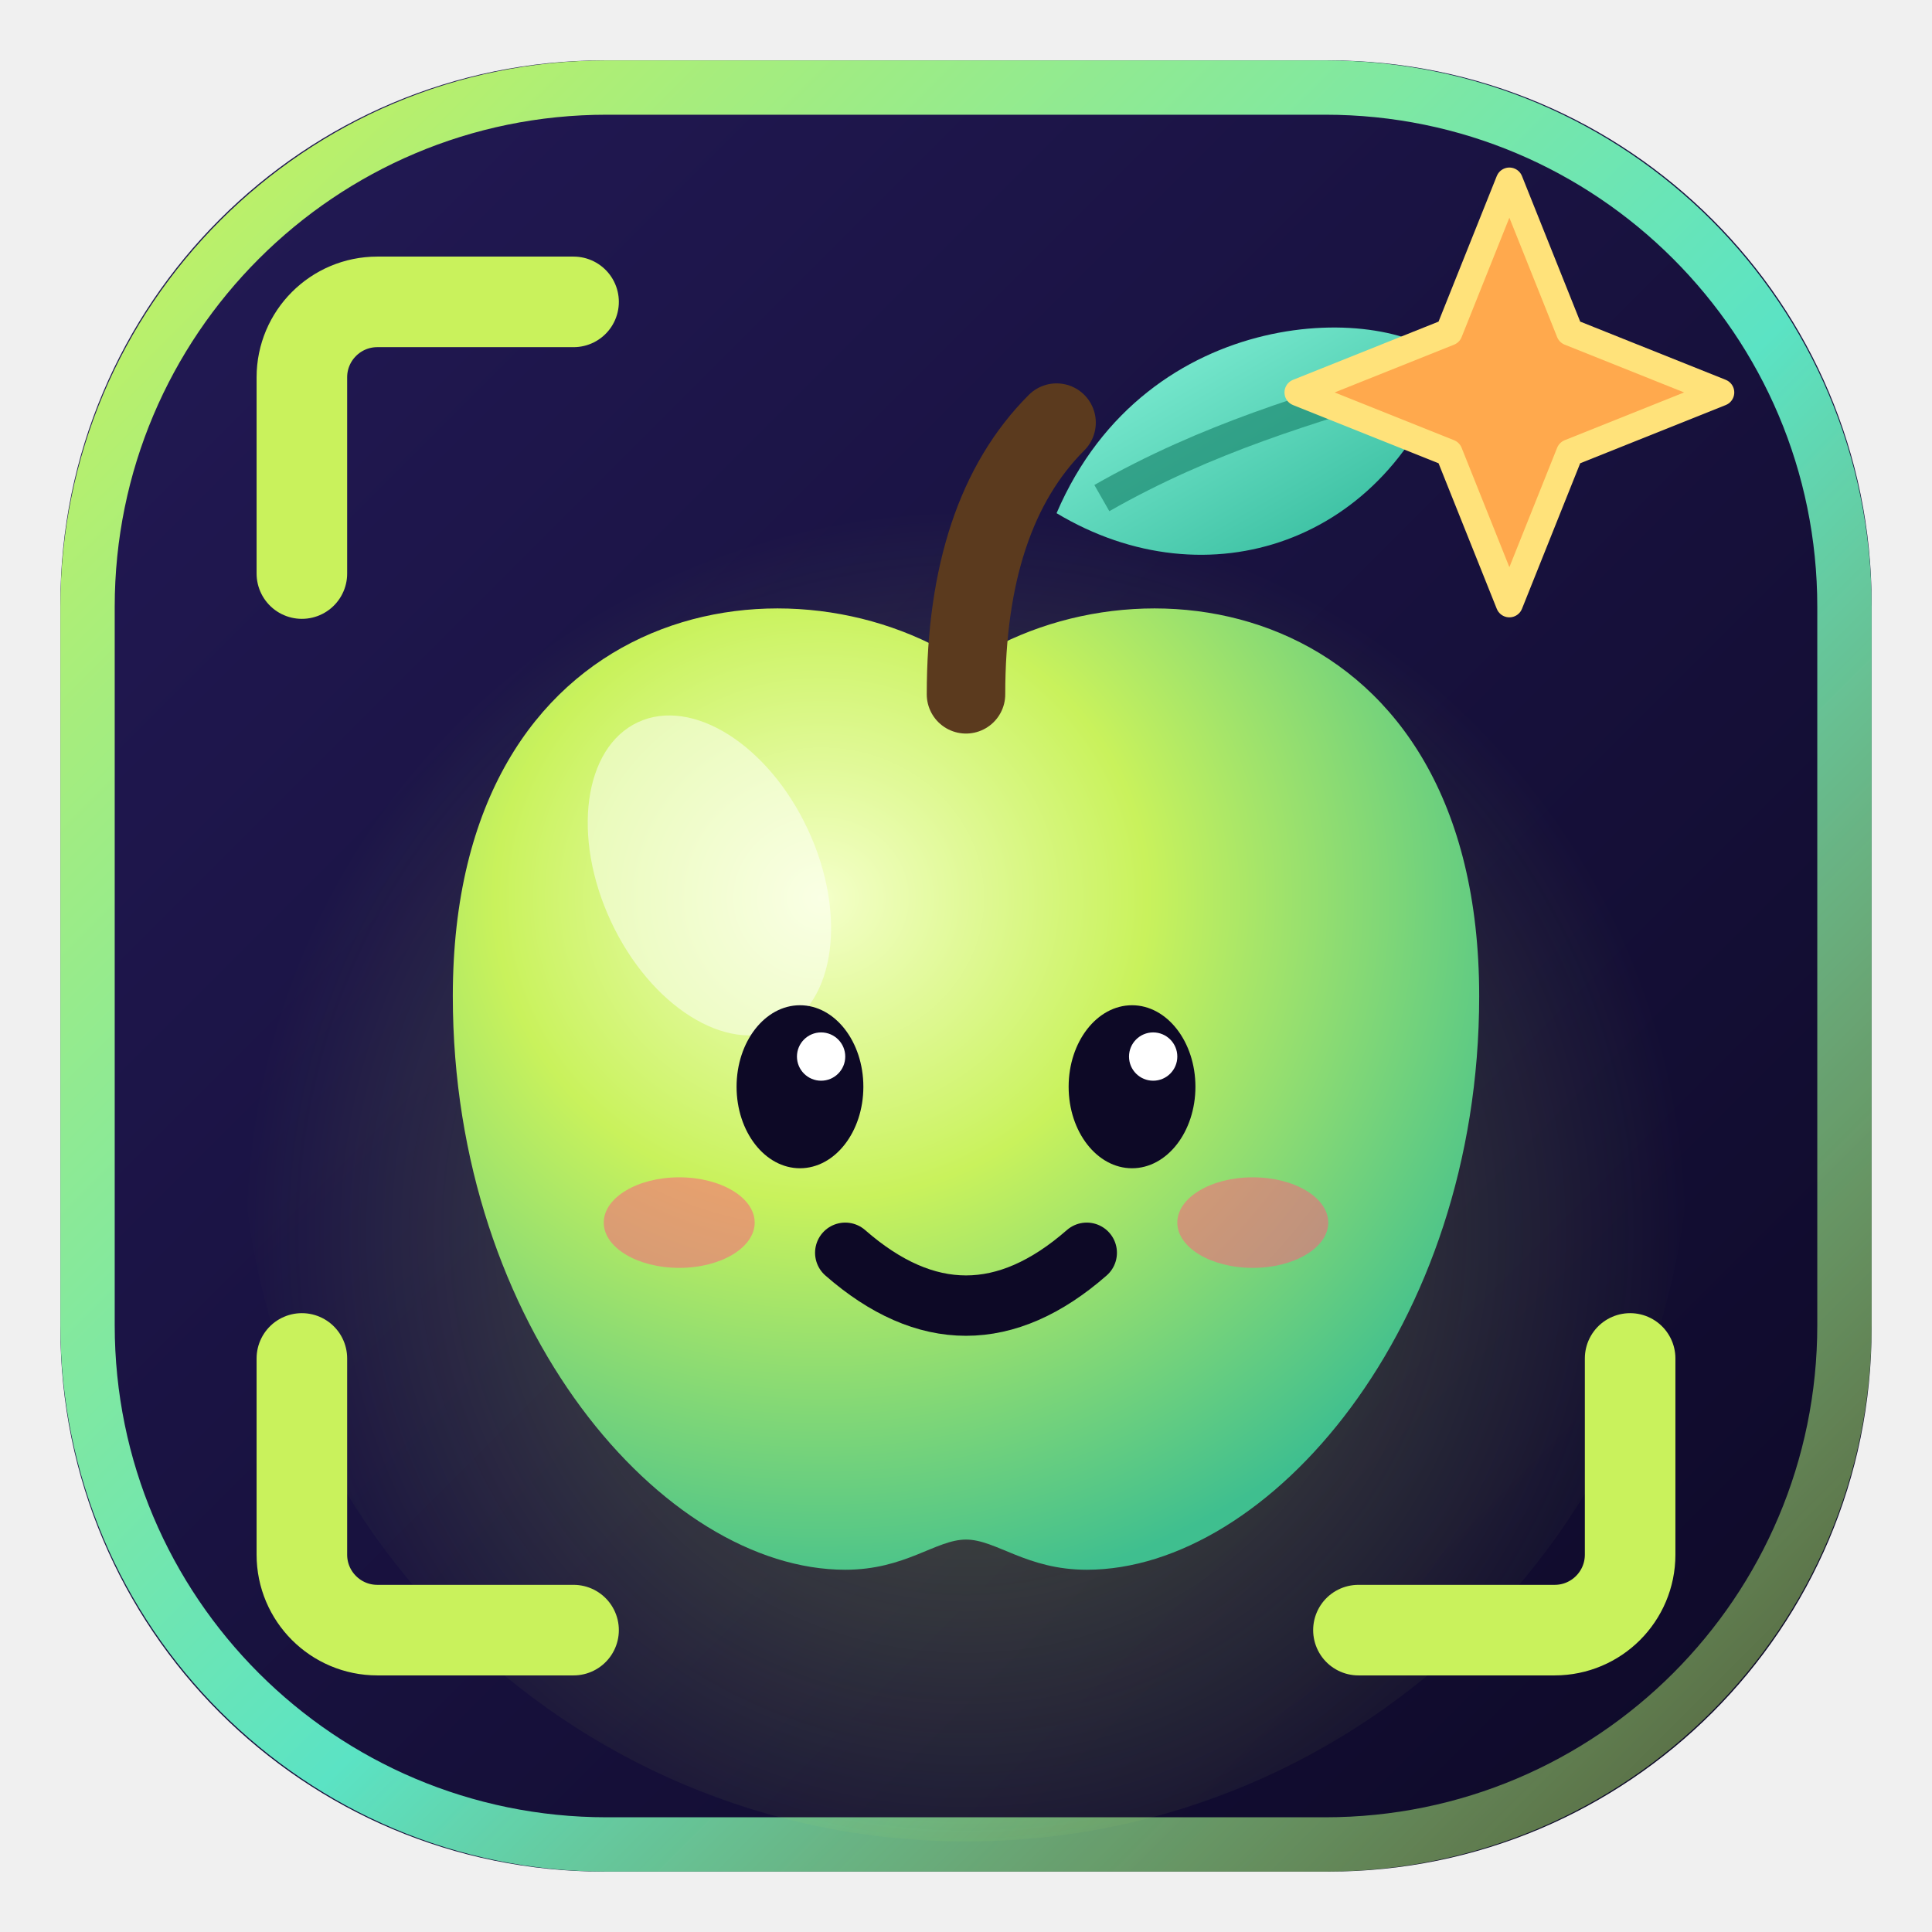
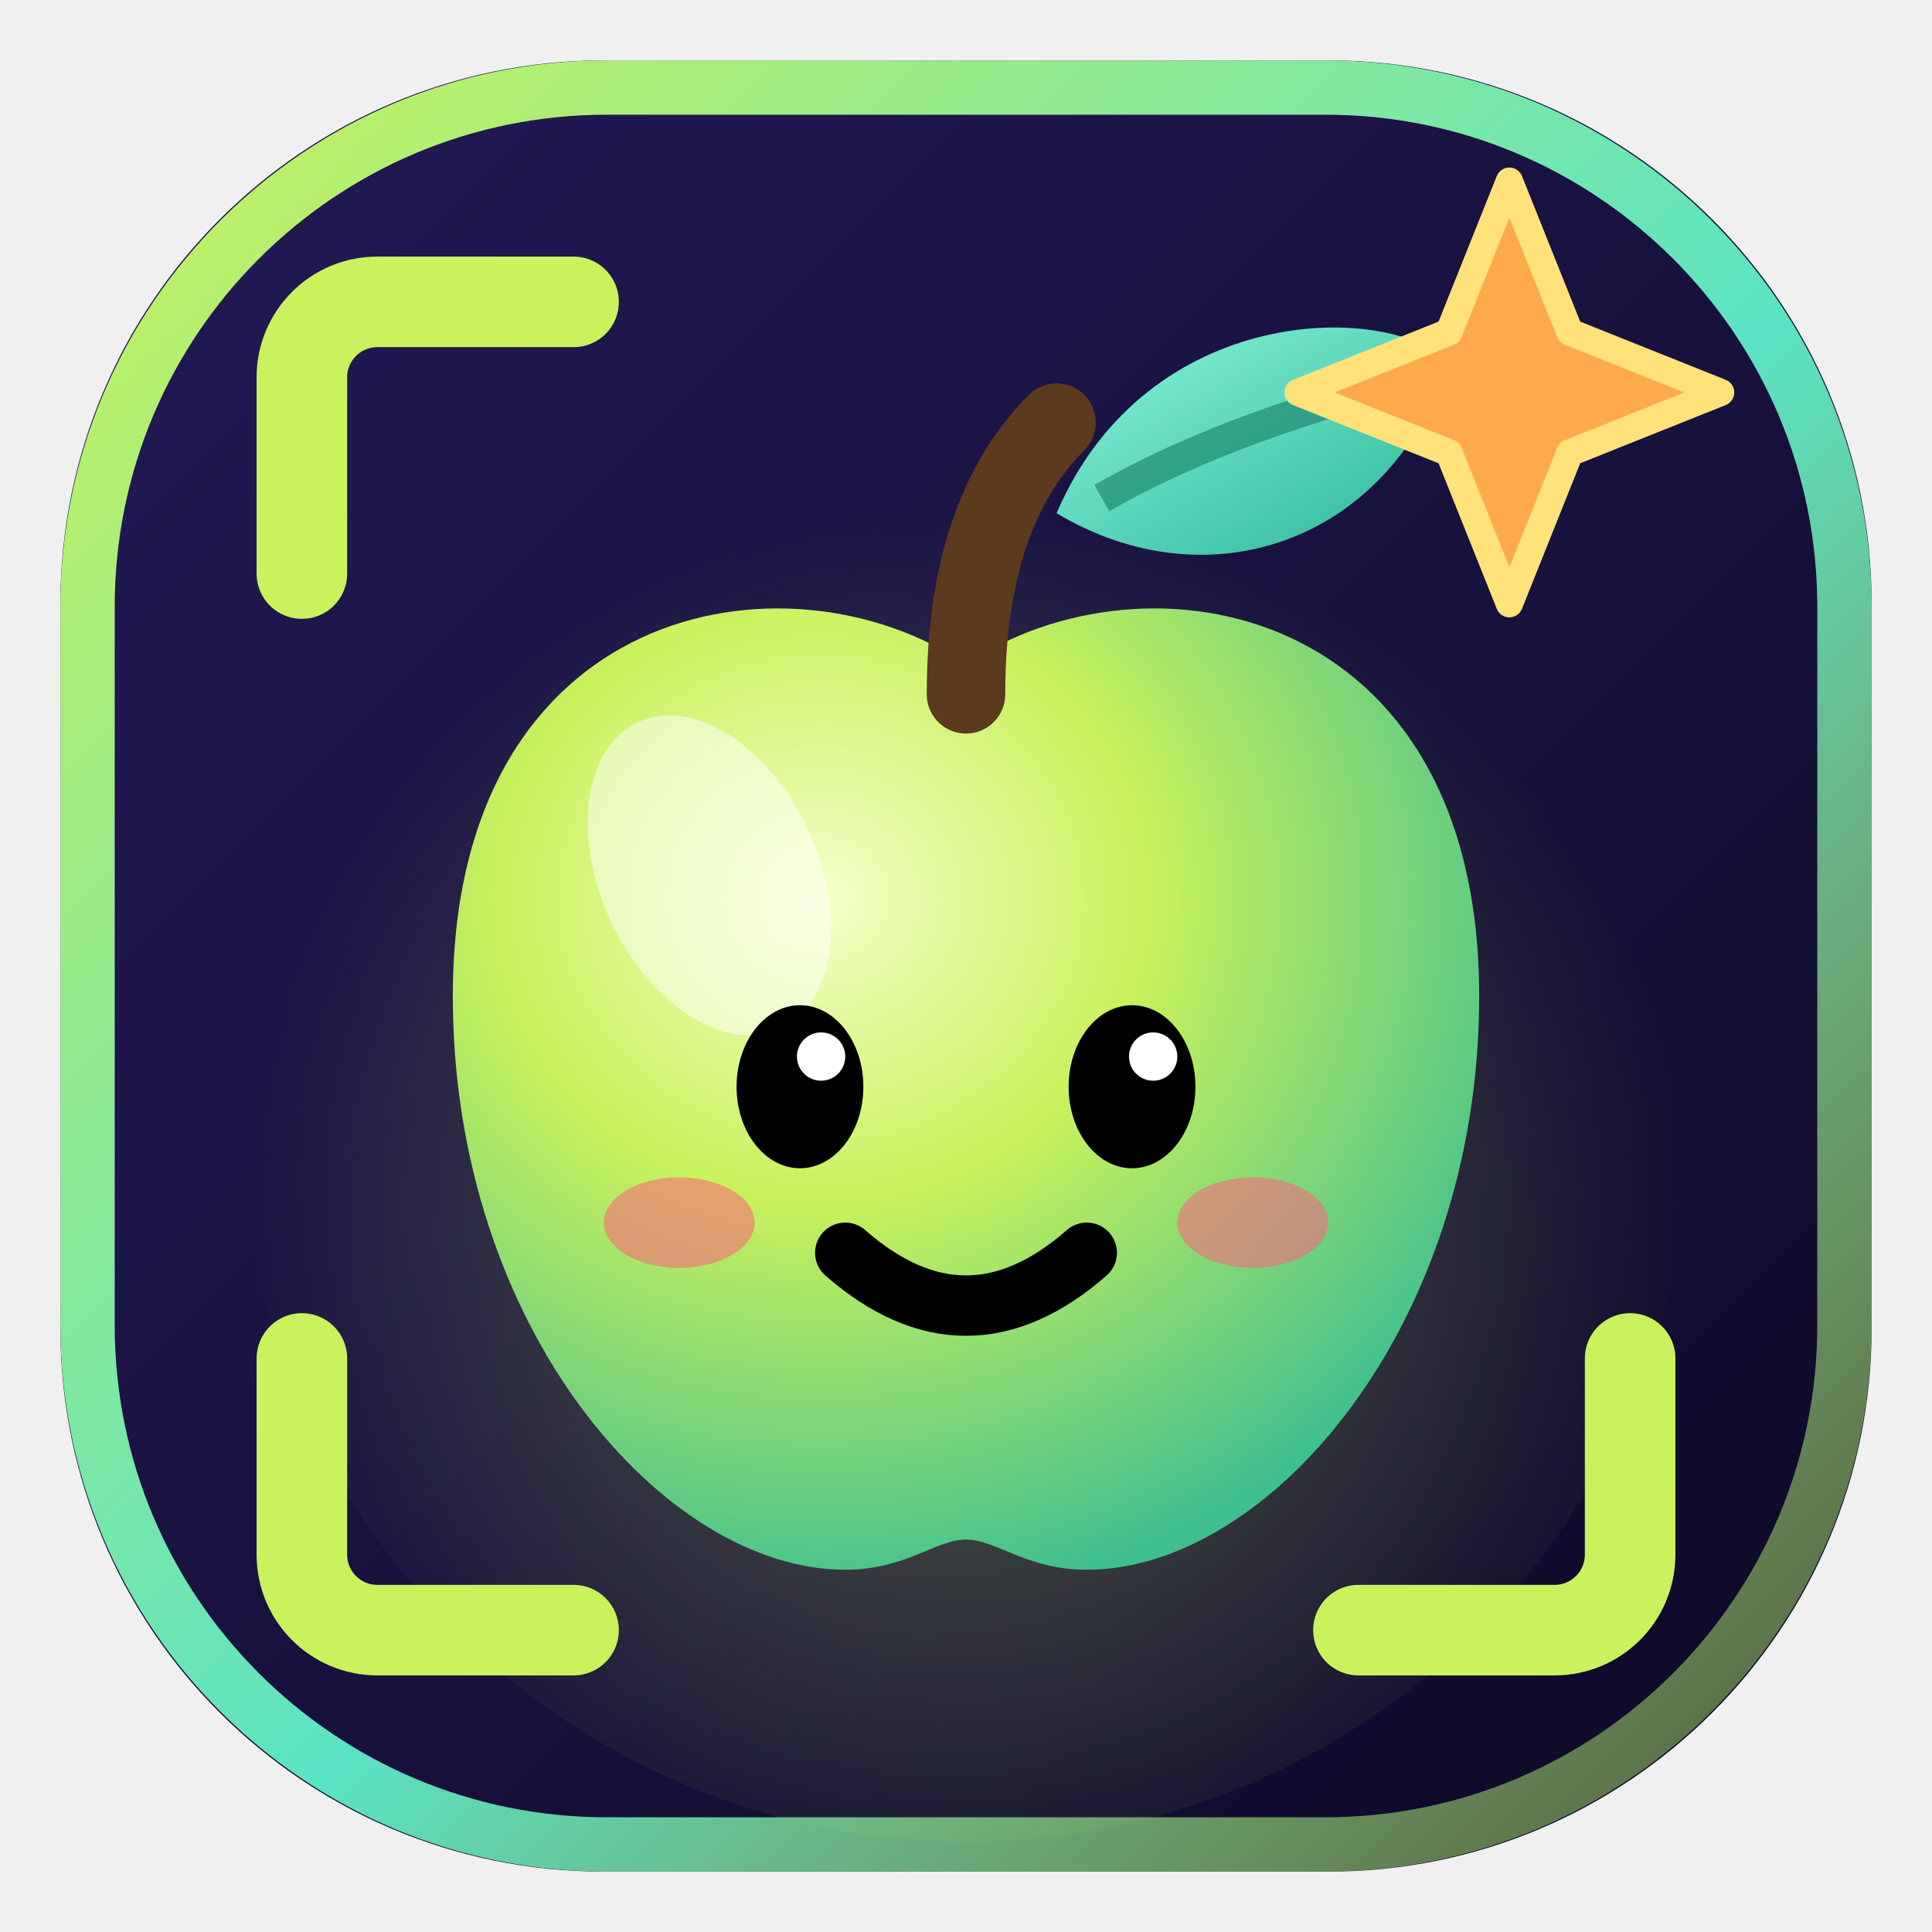
<svg xmlns="http://www.w3.org/2000/svg" viewBox="0 0 64 64">
  <defs>
    <linearGradient id="tile" x1="0" y1="0" x2="1" y2="1">
      <stop offset="0" stop-color="#231A57" />
      <stop offset="1" stop-color="#0D0926" />
    </linearGradient>
    <linearGradient id="rim" x1="0" y1="0" x2="1" y2="1">
      <stop offset="0" stop-color="#C9F25C" />
      <stop offset=".55" stop-color="#5BE3C4" />
      <stop offset="1" stop-color="#C9F25C" stop-opacity=".35" />
    </linearGradient>
    <radialGradient id="fruit" cx="36%" cy="30%" r="75%">
      <stop offset="0" stop-color="#F4FFC9" />
      <stop offset=".42" stop-color="#C9F25C" />
      <stop offset="1" stop-color="#3FBF8F" />
    </radialGradient>
    <linearGradient id="leaf" x1="0" y1="0" x2="1" y2="1">
      <stop offset="0" stop-color="#8BF5DC" />
      <stop offset="1" stop-color="#2BB596" />
    </linearGradient>
    <radialGradient id="glow" cx="50%" cy="58%" r="50%">
      <stop offset="0" stop-color="#C9F25C" stop-opacity=".35" />
      <stop offset="1" stop-color="#C9F25C" stop-opacity="0" />
    </radialGradient>
    <style>
      .star { transform-origin: 50px 13px; animation: tw 2.4s ease-in-out infinite; }
      .eye { transform-box: fill-box; transform-origin: center; animation: blink 4.5s infinite; }
      @keyframes tw { 0%, 100% { transform: scale(.75) rotate(0deg); opacity: .85; } 50% { transform: scale(1.15) rotate(20deg); opacity: 1; } }
      @keyframes blink { 0%, 92%, 100% { transform: scaleY(1); } 95% { transform: scaleY(.1); } }
      @media (prefers-reduced-motion: reduce) { .star, .eye { animation: none; } }
    </style>
  </defs>
  <rect x="2" y="2" width="60" height="60" rx="18" fill="url(#tile)" />
  <rect x="2.9" y="2.9" width="58.2" height="58.2" rx="17.2" fill="none" stroke="url(#rim)" stroke-width="1.8" />
  <circle cx="32" cy="37" r="24" fill="url(#glow)" />
  <g fill="none" stroke="#C9F25C" stroke-width="3" stroke-linecap="round">
    <path d="M10 19 V12.5 a2.5 2.5 0 0 1 2.5-2.5 H19" />
    <path d="M10 45 V51.5 a2.5 2.5 0 0 0 2.5 2.5 H19" />
    <path d="M54 45 V51.5 a2.5 2.5 0 0 1-2.5 2.5 H45" />
  </g>
  <path d="M32 22 C26 18 15 20 15 33 C15 44 22 52 28 52 C30 52 31 51 32 51 C33 51 34 52 36 52 C42 52 49 44 49 33 C49 20 38 18 32 22 Z" fill="url(#fruit)" />
  <ellipse cx="23.5" cy="29" rx="3.6" ry="5.6" fill="#fff" opacity=".5" transform="rotate(-25 23.5 29)" />
  <path d="M32 23 C32 19 33 16 35 14" stroke="#5B3A1E" stroke-width="2.6" stroke-linecap="round" fill="none" />
  <path d="M35 17 C38 10 46 10 48 12 C46 18 40 20 35 17 Z" fill="url(#leaf)" />
  <path d="M36.5 16.5 C40 14.5 43.5 13.5 46.5 12.6" stroke="#1E8A72" stroke-width="1" fill="none" opacity=".7" />
-   <ellipse class="eye" cx="26.5" cy="36" rx="2.1" ry="2.7" fill="#0D0926" />
-   <ellipse class="eye" cx="37.5" cy="36" rx="2.1" ry="2.7" fill="#0D0926" />
+   <ellipse class="eye" cx="26.5" cy="36" rx="2.1" ry="2.7" fill="#000" />
+   <ellipse class="eye" cx="37.5" cy="36" rx="2.1" ry="2.7" fill="#000" />
  <circle cx="27.2" cy="35" r=".8" fill="#fff" />
  <circle cx="38.2" cy="35" r=".8" fill="#fff" />
-   <path d="M28 41.5 Q32 45 36 41.5" stroke="#0D0926" stroke-width="2" stroke-linecap="round" fill="none" />
+   <path d="M28 41.5 Q32 45 36 41.5" stroke="#000" stroke-width="2" stroke-linecap="round" fill="none" />
  <ellipse cx="22.5" cy="40.5" rx="2.5" ry="1.5" fill="#FF5F7E" opacity=".55" />
  <ellipse cx="41.5" cy="40.5" rx="2.5" ry="1.5" fill="#FF5F7E" opacity=".55" />
  <path class="star" d="M50 6 L52 11 L57 13 L52 15 L50 20 L48 15 L43 13 L48 11 Z" fill="#FFA94D" stroke="#FFE27A" stroke-width=".9" stroke-linejoin="round" />
</svg>
